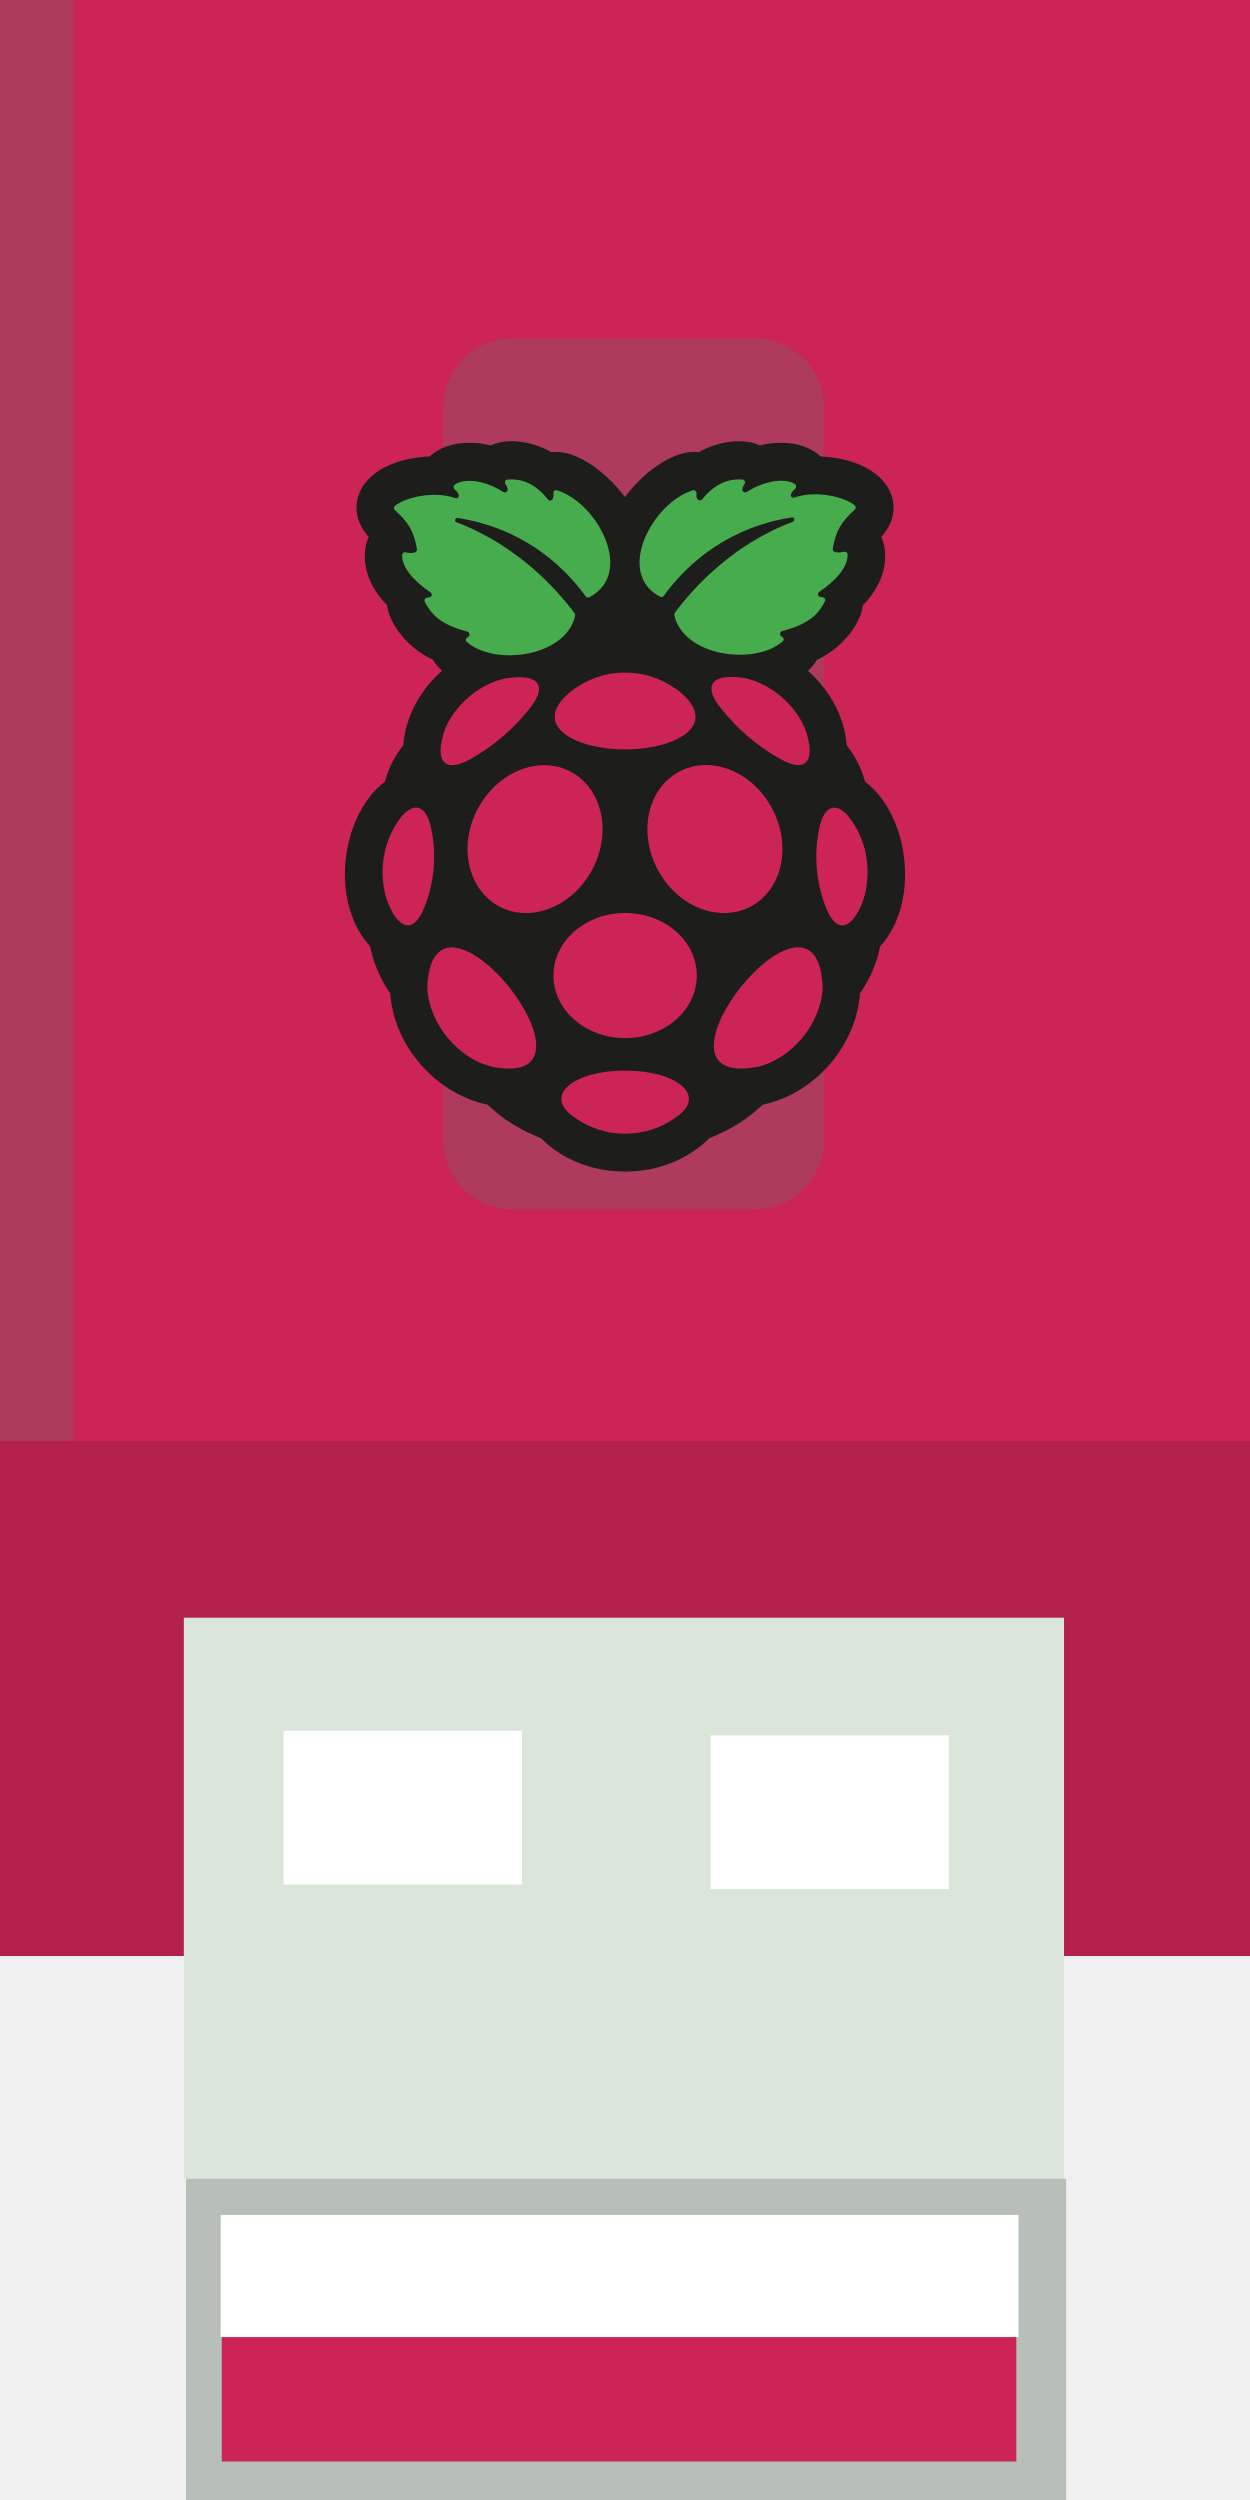
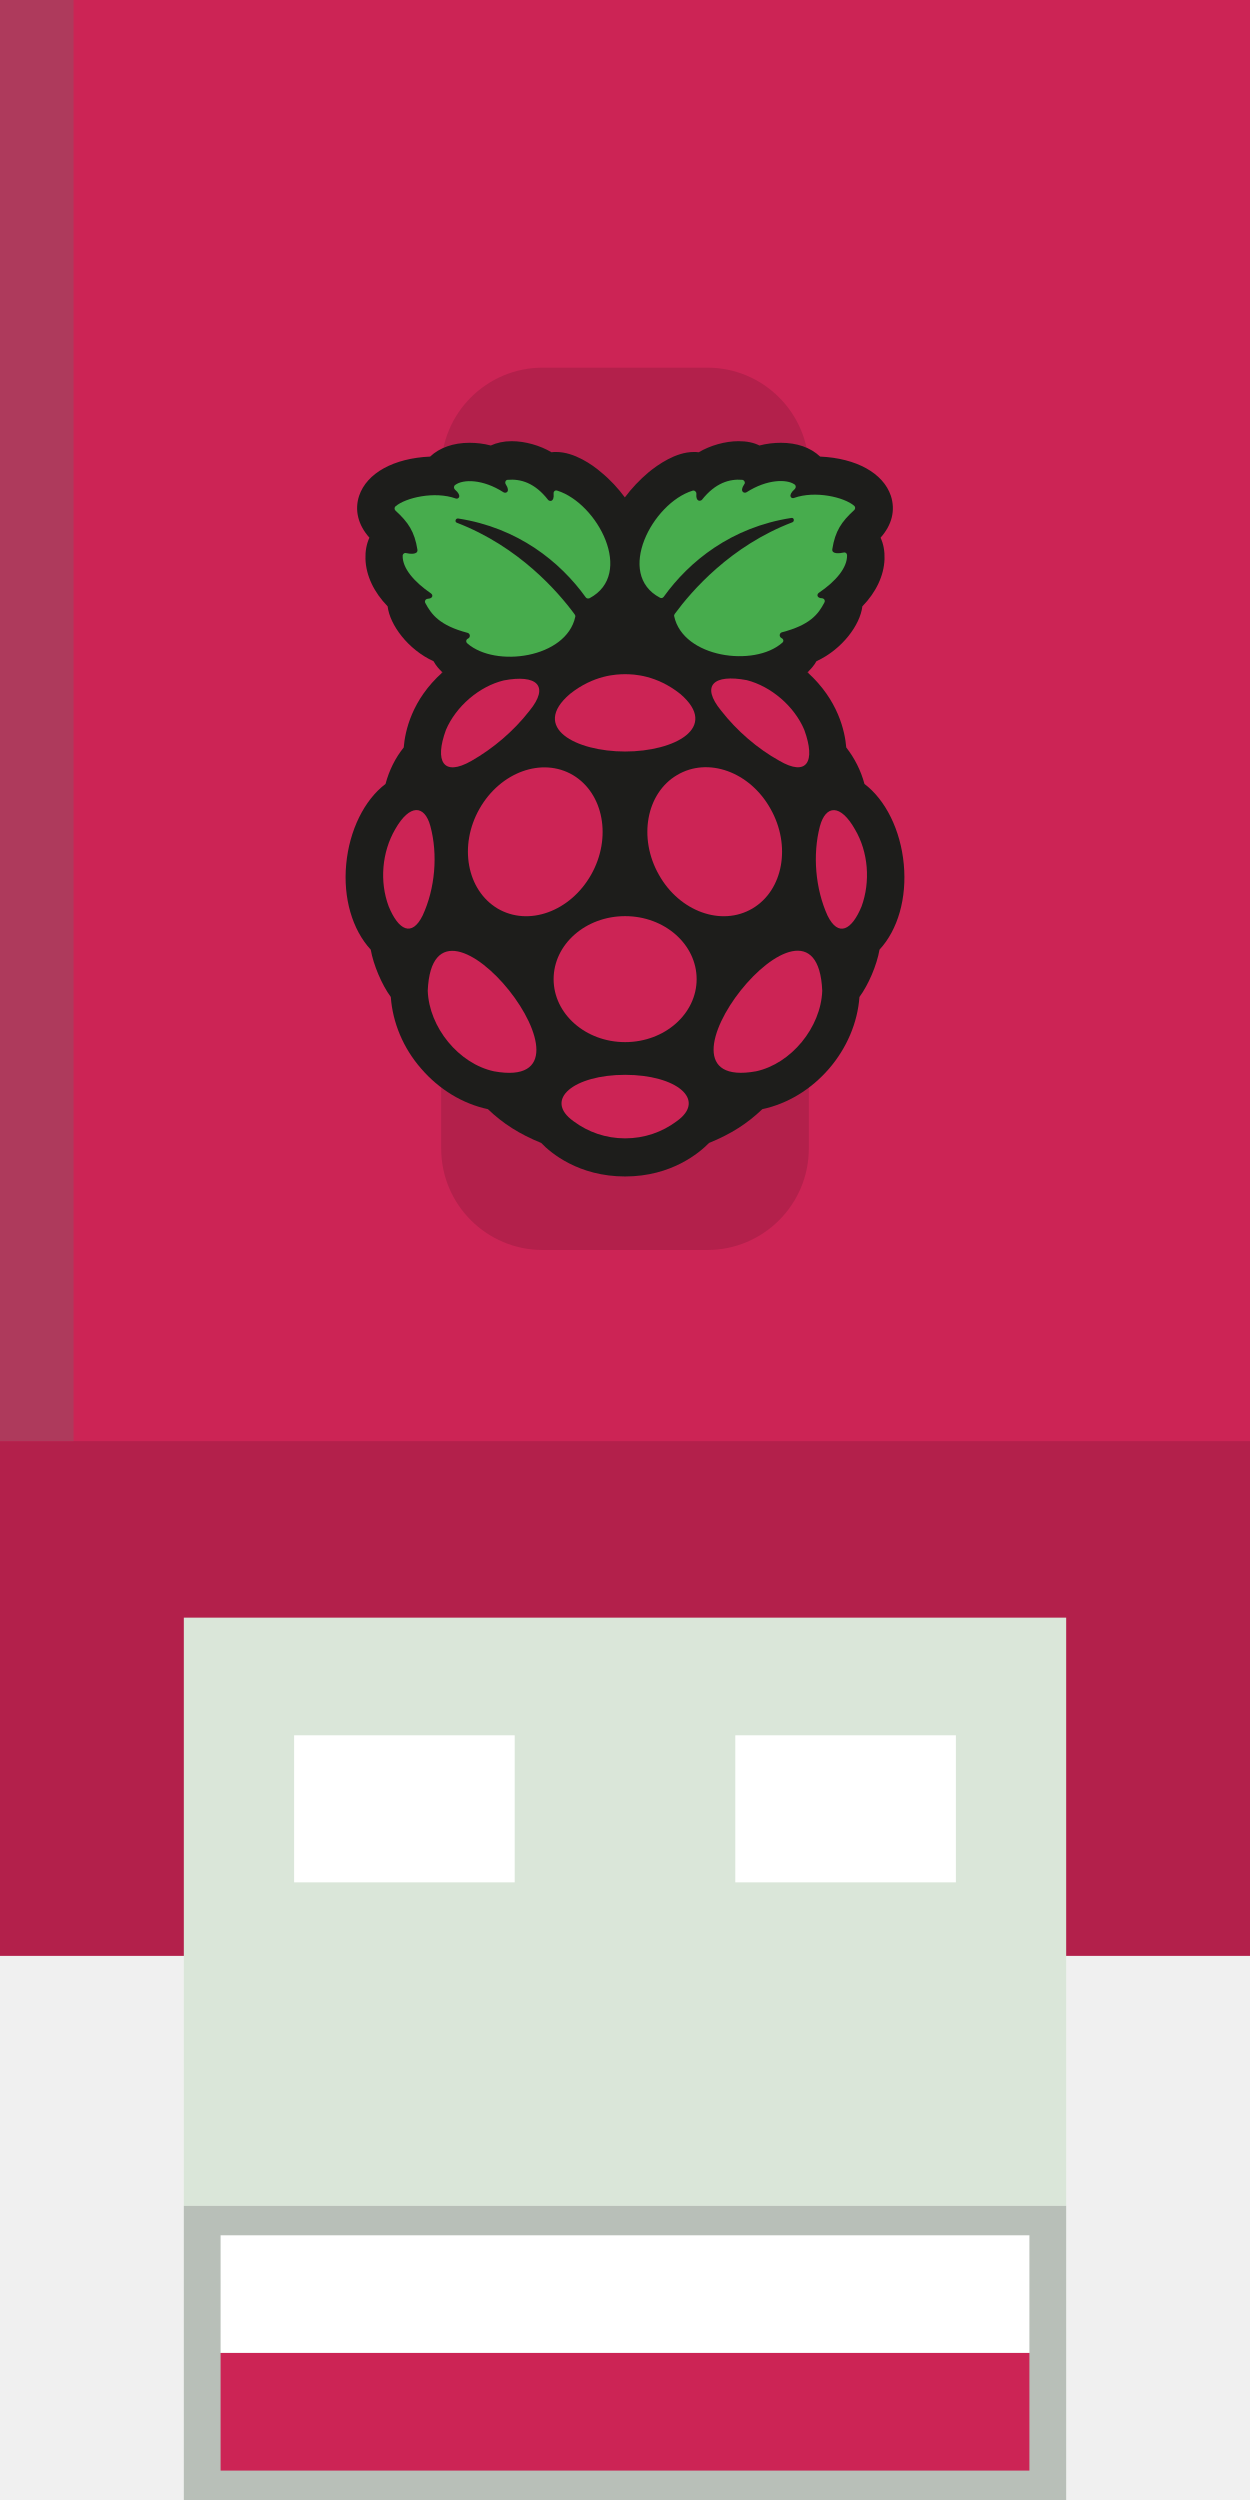
<svg xmlns="http://www.w3.org/2000/svg" width="85" height="170" viewBox="0 0 85 170" version="1.1" id="svg5" xml:space="preserve">
  <defs id="defs2" />
-   <g id="layer3" transform="translate(-365,-120.7431)">
-     <rect style="fill:#cc2455;fill-opacity:1;stroke-width:4.028;stroke-linejoin:bevel;paint-order:stroke markers fill" id="rect2459" width="85" height="133" x="365" y="120.743" ry="0" />
-     <rect style="fill:#ae3a5c;fill-opacity:1;stroke-width:2.311;stroke-linejoin:bevel;paint-order:stroke markers fill" id="rect2462-0" width="5" height="98" x="365" y="120.743" ry="0" />
-     <rect style="fill:#ae3a5c;fill-opacity:1;stroke-width:4.088;stroke-linejoin:bevel;paint-order:stroke markers fill" id="rect2462-0-5" width="25.893" height="59.224" x="395.14" y="143.756" ry="4.702" />
-     <rect style="fill:#b3204b;fill-opacity:1;stroke-width:3.347;stroke-linejoin:bevel;paint-order:stroke markers fill" id="rect2462" width="85" height="35" x="365" y="218.743" ry="0" />
-     <g id="g4296" transform="matrix(0.954776,0,0,0.9963941,18.67927,3.97387)">
-       <rect style="fill:#dae6d9;fill-opacity:1;stroke-width:3.544;stroke-linejoin:bevel;paint-order:stroke markers fill" id="rect3049" width="62.688" height="38.292" x="375.817" y="227.59" ry="0" />
-       <rect style="fill:#b8bfb8;fill-opacity:1;stroke-width:2.681;stroke-linejoin:bevel;paint-order:stroke markers fill" id="rect3049-4" width="62.688" height="21.925" x="375.971" y="265.882" ry="0" />
-       <rect style="fill:#ffffff;fill-opacity:1;stroke-width:4;stroke-linejoin:bevel;paint-order:stroke markers fill" id="rect3335" width="16.984" height="10.499" x="382.919" y="235.31" />
-       <rect style="fill:#ffffff;fill-opacity:1;stroke-width:4;stroke-linejoin:bevel;paint-order:stroke markers fill" id="rect3335-5" width="16.984" height="10.499" x="413.337" y="235.619" />
-       <rect style="fill:#ffffff;fill-opacity:1;stroke-width:6.52;stroke-linejoin:bevel;paint-order:stroke markers fill" id="rect3335-5-8" width="56.82" height="8.338" x="378.442" y="268.352" />
-       <rect style="fill:#cc2455;fill-opacity:1;stroke-width:6.566;stroke-linejoin:bevel;paint-order:stroke markers fill" id="rect3335-5-8-5" width="56.589" height="8.492" x="378.519" y="276.69" />
-     </g>
-     <g id="g446-6-5" style="clip-rule:evenodd;fill-rule:evenodd;stroke-linejoin:round;stroke-miterlimit:2" transform="matrix(0.1798767,0,0,0.182594,388.4596,150.7431)">
+   <g id="layer2">
+     <rect style="fill:#cc2455;fill-opacity:1;stroke-width:4;stroke-linejoin:bevel;paint-order:stroke markers fill" id="rect6295" width="85" height="100" x="0" y="0" />
+     <rect style="fill:#b3204b;fill-opacity:1;stroke-width:4;stroke-linejoin:bevel;paint-order:stroke markers fill" id="rect6453" width="25" height="60" x="30" y="25" ry="6.904" />
+     <rect style="fill:#b3204b;fill-opacity:1;stroke-width:3.242;stroke-linejoin:bevel;paint-order:stroke markers fill" id="rect6445" width="85" height="35" x="0" y="98" />
+     <rect style="fill:#dae6d9;fill-opacity:1;stroke-width:4;stroke-linejoin:bevel;paint-order:stroke markers fill" id="rect6525" width="60" height="40" x="12.5" y="110" />
+     <g id="g446-6-5" style="clip-rule:evenodd;fill-rule:evenodd;stroke-linejoin:round;stroke-miterlimit:2" transform="matrix(0.1794405,0,0,0.1838235,23.5058,30.00001)">
      <path d="m 211.5,156.5 c -1.2,-12.6 -6.9,-23.8 -14.9,-29.7 -1.4,-5.1 -3.8,-9.6 -6.9,-13.5 -0.5,-5.9 -3,-17.5 -14.7,-27.8 1.3,-1.2 2.5,-2.5 3.4,-4.1 C 188.2,77 195,67.9 195.8,61.1 201,55.9 204,49.7 204.2,43.6 204.3,40.7 203.8,38 202.7,35.7 207,31 208.4,25.6 206.6,20.2 203.7,11.8 193.5,6.3 179.8,5.7 176.1,2.3 171,0.6 164.9,0.6 c -2.6,0 -5.4,0.3 -8.1,1 C 154.6,0.5 151.9,0 148.9,0 143.8,0 138.1,1.6 133.8,4.1 133.1,4 132.5,4 131.9,4 c -6.8,0 -13.6,4.7 -17.1,7.5 -3.4,2.8 -6.5,6 -9,9.3 -2.5,-3.3 -5.6,-6.6 -9,-9.3 C 93.5,8.7 86.6,4 79.8,4 79.2,4 78.6,4 78,4.1 73.7,1.6 68,0 62.9,0 59.9,0 57.2,0.6 55,1.6 52.3,0.9 49.6,0.6 46.9,0.6 40.8,0.6 35.6,2.4 32,5.7 18.2,6.3 8,11.8 5.1,20.2 3.3,25.5 4.7,31 9,35.7 c -1.1,2.3 -1.6,5 -1.5,7.9 0.2,6.1 3.2,12.3 8.4,17.5 0.8,6.8 7.7,16 17.4,20.3 0.9,1.6 2.1,3 3.4,4.1 C 25,95.7 22.5,107.3 22,113.3 c -3.2,3.9 -5.5,8.4 -6.9,13.5 -8,5.9 -13.7,17.1 -14.9,29.7 -1.2,12.5 2.3,24.2 9.3,31.6 1,5.6 4.2,13 7.6,17.5 0.7,9.5 4.7,18.9 11.5,26.5 6.8,7.7 15.7,13 25.3,15 5.8,5.4 11.9,9.2 20.2,12.5 3.6,3.7 14.2,12.4 31.8,12.4 17.6,0 28.2,-8.8 31.8,-12.4 8.3,-3.3 14.4,-7.1 20.2,-12.5 9.6,-2 18.5,-7.3 25.3,-15 6.7,-7.6 10.8,-17 11.5,-26.5 3.4,-4.5 6.6,-11.8 7.6,-17.5 7,-7.4 10.4,-19.1 9.2,-31.6 z" style="fill:#1d1d1b;fill-rule:nonzero" id="path418-7-7" />
      <path d="m 131.5,18.3 c 0.7,-0.2 1.4,0.4 1.4,1.1 -0.3,3.2 1.6,2.8 2.1,2.3 5.1,-6.3 10.5,-7.8 15.3,-7.4 0.8,0.1 1.3,1.1 0.7,1.7 -1.9,2.8 0.1,3.4 0.9,2.9 7.8,-4.9 15.3,-4.9 18.2,-2.9 0.6,0.4 0.6,1.2 0.1,1.7 -2.9,2.5 -1.3,3.7 -0.3,3.3 8,-2.8 19,-0.3 22.8,2.9 0.5,0.4 0.5,1.2 0,1.6 -4.8,4.3 -7.2,7.7 -8.3,14.5 -0.2,1.9 2.9,1.5 4.3,1.2 0.7,-0.2 1.3,0.3 1.3,1 0.1,4.6 -4.2,9.6 -10.7,13.9 -0.9,0.6 -0.7,2 1.2,2 0.9,0.1 1.3,0.9 0.9,1.6 -2.3,4.3 -5.4,8.3 -16.1,11 -1,0.3 -1.1,1.6 -0.2,2.1 0.9,0.4 1,1.3 0.3,1.8 -10.6,9.1 -37.5,5.5 -40.9,-9.8 -0.1,-0.3 0,-0.6 0.2,-0.9 6.4,-8.5 21.2,-25.2 44.6,-33.9 0.9,-0.4 0.6,-1.8 -0.4,-1.6 -22.7,3.4 -38.7,16 -48.4,29.2 -0.3,0.4 -0.9,0.6 -1.4,0.3 -17,-8.7 -2.9,-35 12.4,-39.6 z" style="fill:#47ac4d;fill-rule:nonzero" id="path420-3-8" />
      <path d="m 30.2,59.9 c -0.4,-0.7 0,-1.5 0.9,-1.6 2,-0.1 2.1,-1.4 1.2,-2 C 25.9,52 21.5,47 21.6,42.4 c 0,-0.7 0.7,-1.2 1.3,-1 1.3,0.3 4.5,0.7 4.3,-1.2 -1.1,-6.8 -3.5,-10.2 -8.3,-14.5 -0.5,-0.4 -0.5,-1.2 0,-1.6 3.8,-3.2 14.8,-5.7 22.8,-2.9 1,0.4 2.6,-0.9 -0.3,-3.3 -0.5,-0.5 -0.5,-1.3 0.1,-1.7 3,-2.2 10.5,-2.2 18.3,2.7 0.8,0.5 2.8,0 0.9,-2.9 -0.5,-0.7 -0.1,-1.7 0.7,-1.7 4.8,-0.4 10.2,1 15.3,7.4 0.5,0.6 2.4,1 2.1,-2.3 C 78.7,18.6 79.4,18 80.2,18.3 95.5,23 109.6,49.2 92.4,58.1 91.9,58.3 91.3,58.2 91,57.8 81.3,44.6 65.3,32 42.6,28.6 c -1,-0.1 -1.4,1.3 -0.4,1.6 23.4,8.8 38.2,25.4 44.6,33.9 0.2,0.3 0.3,0.6 0.2,0.9 -3.4,15.3 -30.3,18.9 -40.9,9.8 -0.6,-0.5 -0.6,-1.4 0.3,-1.8 0.9,-0.4 0.9,-1.8 -0.2,-2.1 -10.6,-2.7 -13.7,-6.8 -16,-11 z" style="fill:#47ac4d;fill-rule:nonzero" id="path422-5-6" />
      <path d="m 173.8,106.8 c 4.4,11.8 1,17.4 -9.5,11.4 -8.3,-4.5 -16.1,-11.1 -22,-18.5 -7.9,-9.4 -2.8,-13.6 9.7,-11.3 9.2,2.3 18,9.6 21.8,18.4 z" style="fill:#cc2455;fill-rule:nonzero" id="path424-7-4" />
      <path d="m 126.8,93.5 c 15,12.5 -2.2,21.3 -20.9,21.3 C 87.2,114.8 70,106 85,93.5 c 9,-7 17.6,-7.3 20.9,-7.3 3.3,0 11.9,0.3 20.9,7.3 z" style="fill:#cc2455;fill-rule:nonzero" id="path426-3-0" />
      <path d="m 38,106.8 c 3.8,-8.7 12.6,-16.1 21.9,-18.3 12.4,-2.3 17.6,1.9 9.7,11.3 -5.9,7.4 -13.7,13.9 -22,18.5 -10.6,5.9 -14,0.2 -9.6,-11.5 z" style="fill:#cc2455;fill-rule:nonzero" id="path428-3-6" />
      <path d="m 16.3,172.1 c -3.5,-9.1 -2.6,-20.1 2.5,-28.6 5.5,-9.4 11.1,-9 13.3,-1.1 2.9,10.5 1.8,23.1 -2.9,33 -4.1,8.2 -9.2,5.5 -12.9,-3.3 z" style="fill:#cc2455;fill-rule:nonzero" id="path430-7-4" />
      <path d="M 56.2,233.1 C 42.9,230.3 31.6,216.9 31.1,203.3 33.2,155 102.9,241.4 56.2,233.1 Z" style="fill:#cc2455;fill-rule:nonzero" id="path432-3-1" />
      <path d="M 57.6,172.9 C 45.9,166.1 42.8,149.6 50.7,136 c 7.9,-13.6 23.7,-19.2 35.4,-12.5 11.7,6.8 14.8,23.3 6.9,36.9 -7.9,13.6 -23.7,19.2 -35.4,12.5 z" style="fill:#cc2455;fill-rule:nonzero" id="path434-2-2" />
      <path d="m 125.4,251.6 c -5.5,4 -12.2,6.3 -19.5,6.3 -7.3,0 -14,-2.3 -19.5,-6.3 -11.6,-8 0.1,-17.2 19.5,-17.2 19.4,0 31.1,9.2 19.5,17.2 z" style="fill:#cc2455;fill-rule:nonzero" id="path436-1-1" />
      <ellipse cx="105.9" cy="199" rx="27.1" ry="23.3" style="fill:#cc2455" id="ellipse438-0-9" />
      <path d="m 118.7,160.4 c -7.9,-13.6 -4.8,-30.2 6.9,-36.9 11.7,-6.8 27.6,-1.2 35.4,12.5 7.9,13.6 4.8,30.2 -6.9,36.9 -11.7,6.7 -27.6,1.1 -35.4,-12.5 z" style="fill:#cc2455;fill-rule:nonzero" id="path440-5-7" />
      <path d="m 155.5,233.1 c -46.7,8.2 23,-78.2 25.1,-29.8 -0.5,13.6 -11.8,27 -25.1,29.8 z" style="fill:#cc2455;fill-rule:nonzero" id="path442-7-2" />
      <path d="m 195.5,172.1 c -3.7,8.8 -8.8,11.5 -12.9,3.4 -4.6,-9.9 -5.7,-22.5 -2.9,-33 2.2,-8 7.8,-8.4 13.3,1.1 5.1,8.4 5.9,19.4 2.5,28.5 z" style="fill:#cc2455;fill-rule:nonzero" id="path444-1-3" />
    </g>
+     <rect style="fill:#b8bfb8;fill-opacity:1;stroke-width:4;stroke-linejoin:bevel;paint-order:stroke markers fill" id="rect6872" width="60" height="20" x="12.5" y="150" />
+     <rect style="fill:#ae3a5c;fill-opacity:1;stroke-width:4;stroke-linejoin:bevel;paint-order:stroke markers fill" id="rect6451" width="5" height="98" x="0" y="0" />
+     <rect style="fill:#ffffff;fill-opacity:1;stroke-width:4;stroke-linejoin:bevel;paint-order:stroke markers fill" id="rect6995" width="55" height="8" x="15" y="152" />
+     <rect style="fill:#cc2455;fill-opacity:1;stroke-width:4;stroke-linejoin:bevel;paint-order:stroke markers fill" id="rect6995-9" width="55" height="8" x="15" y="160" />
+     <rect style="fill:#ffffff;fill-opacity:1;stroke-width:4;stroke-linejoin:bevel;paint-order:stroke markers fill" id="rect7093" width="15" height="10" x="20" y="118" />
+     <rect style="fill:#ffffff;fill-opacity:1;stroke-width:4;stroke-linejoin:bevel;paint-order:stroke markers fill" id="rect7093-8" width="15" height="10" x="50" y="118" />
  </g>
</svg>
